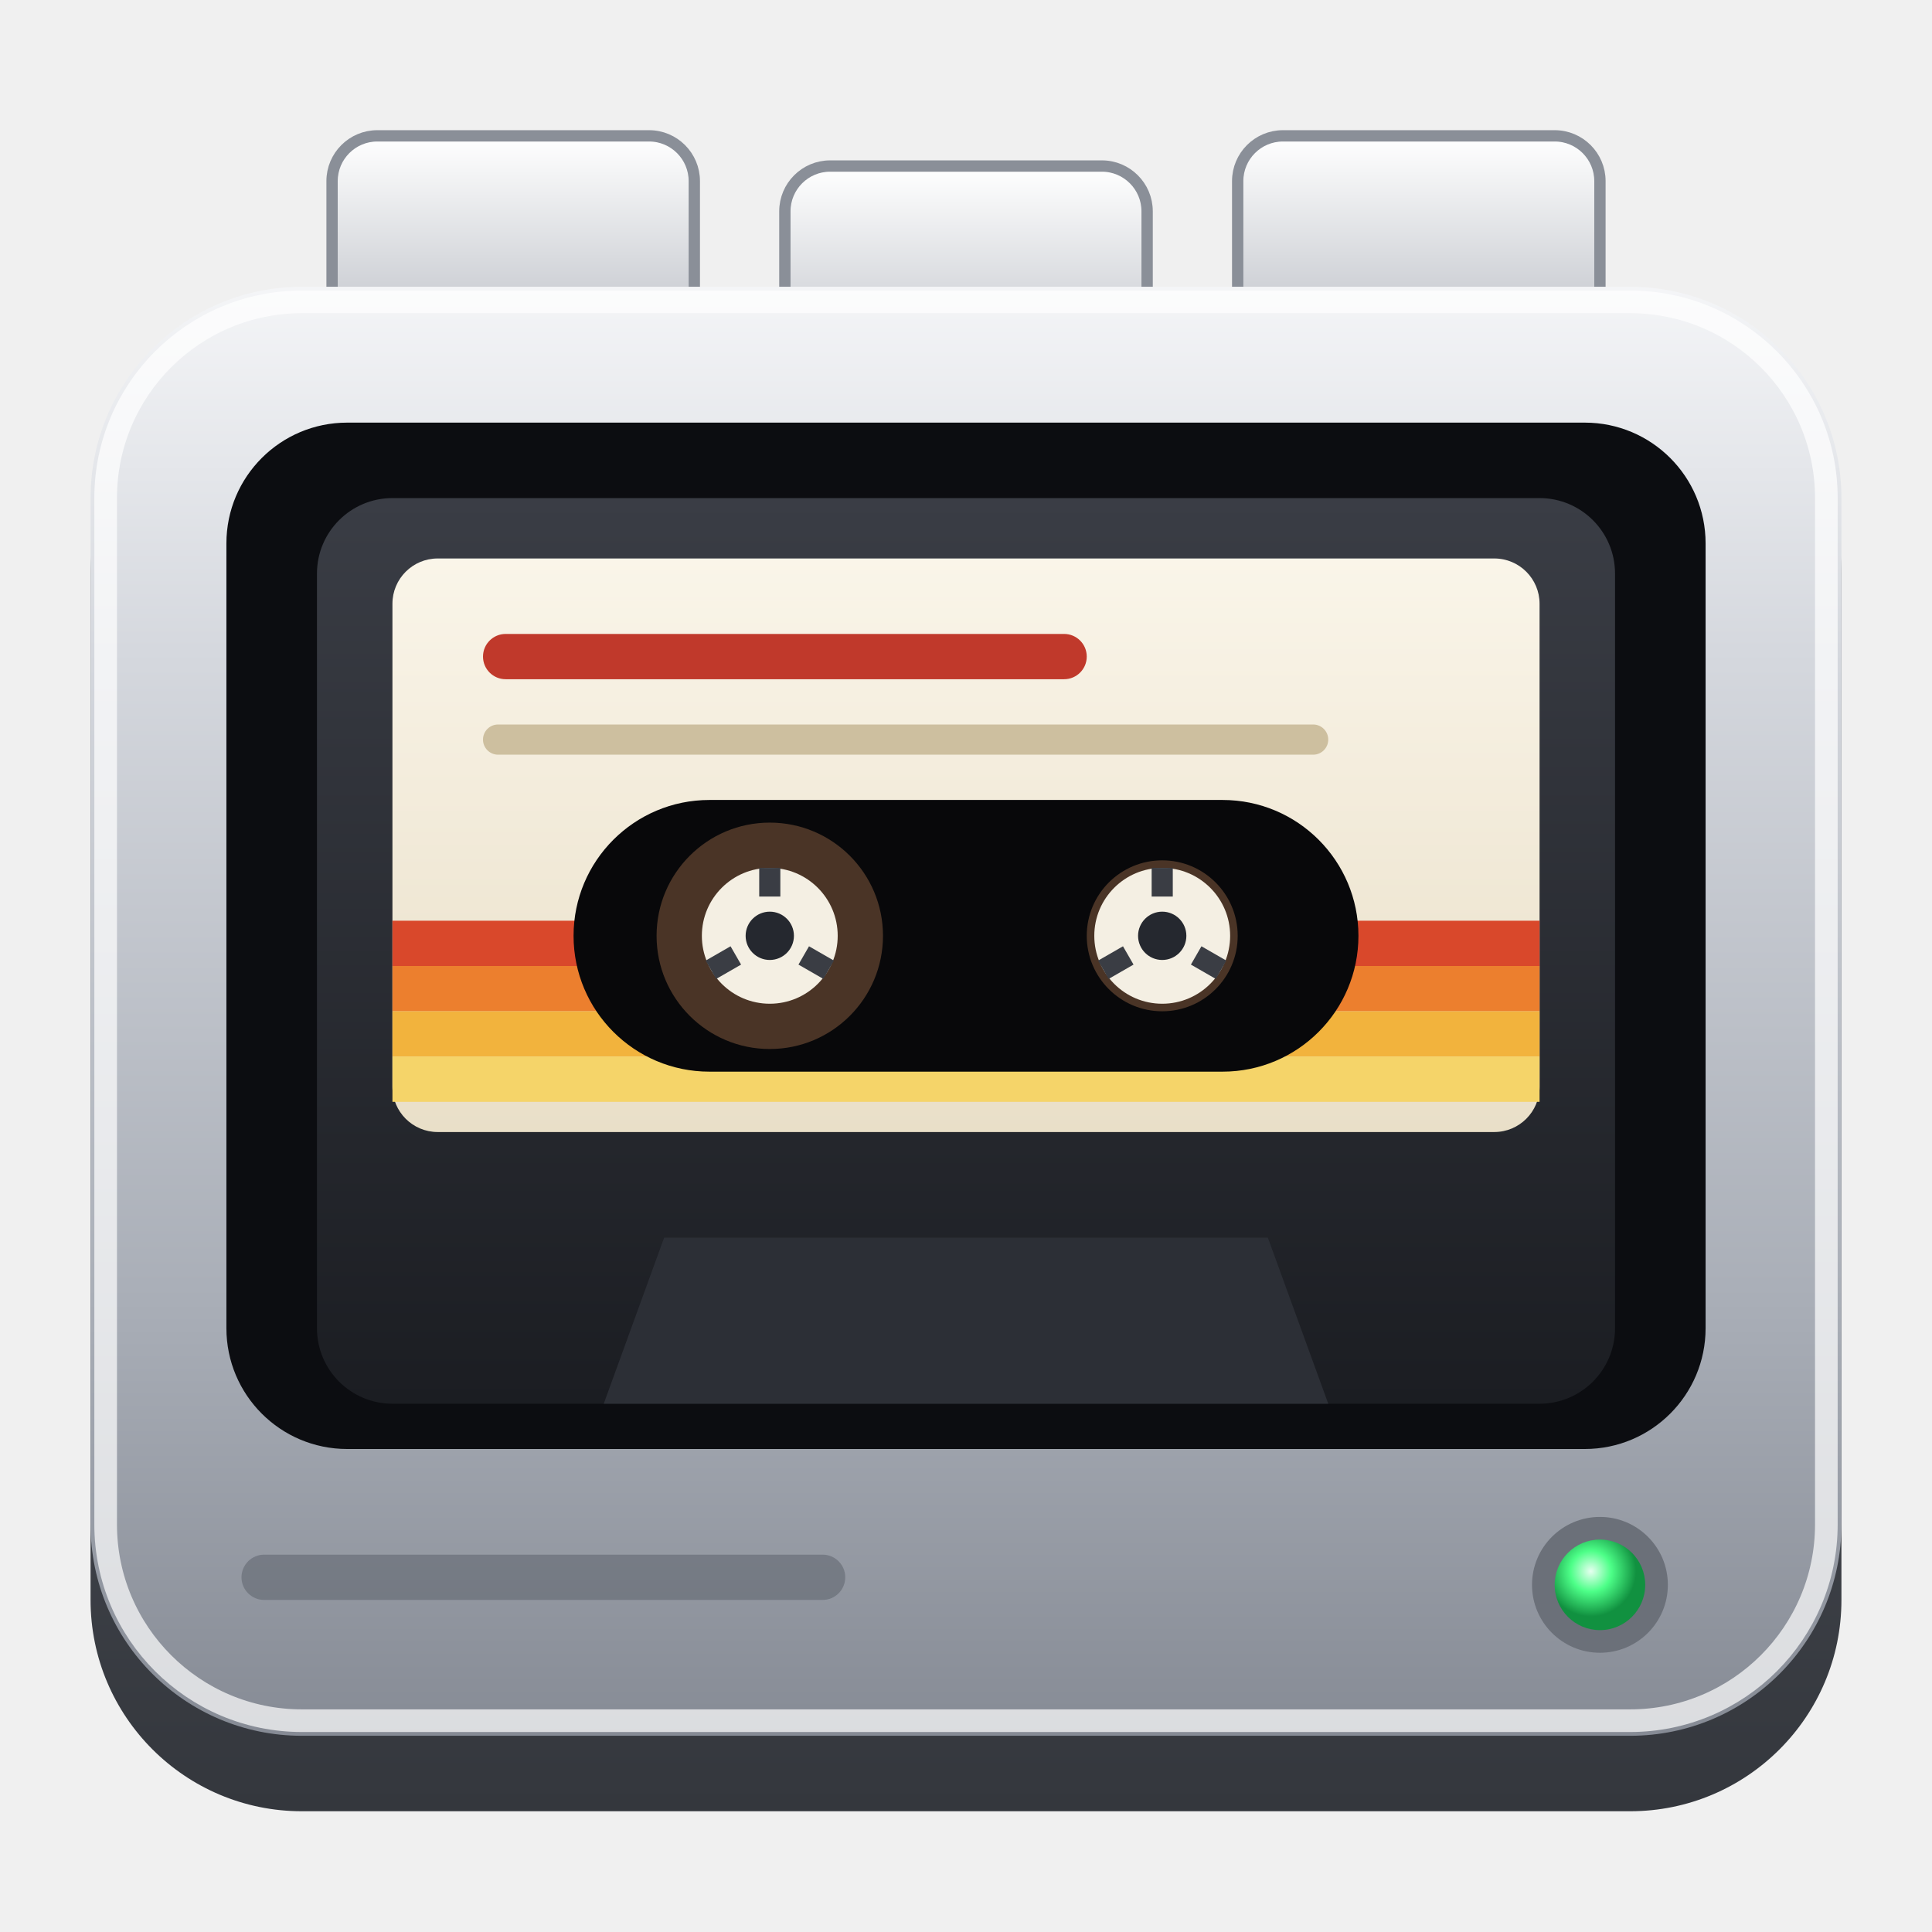
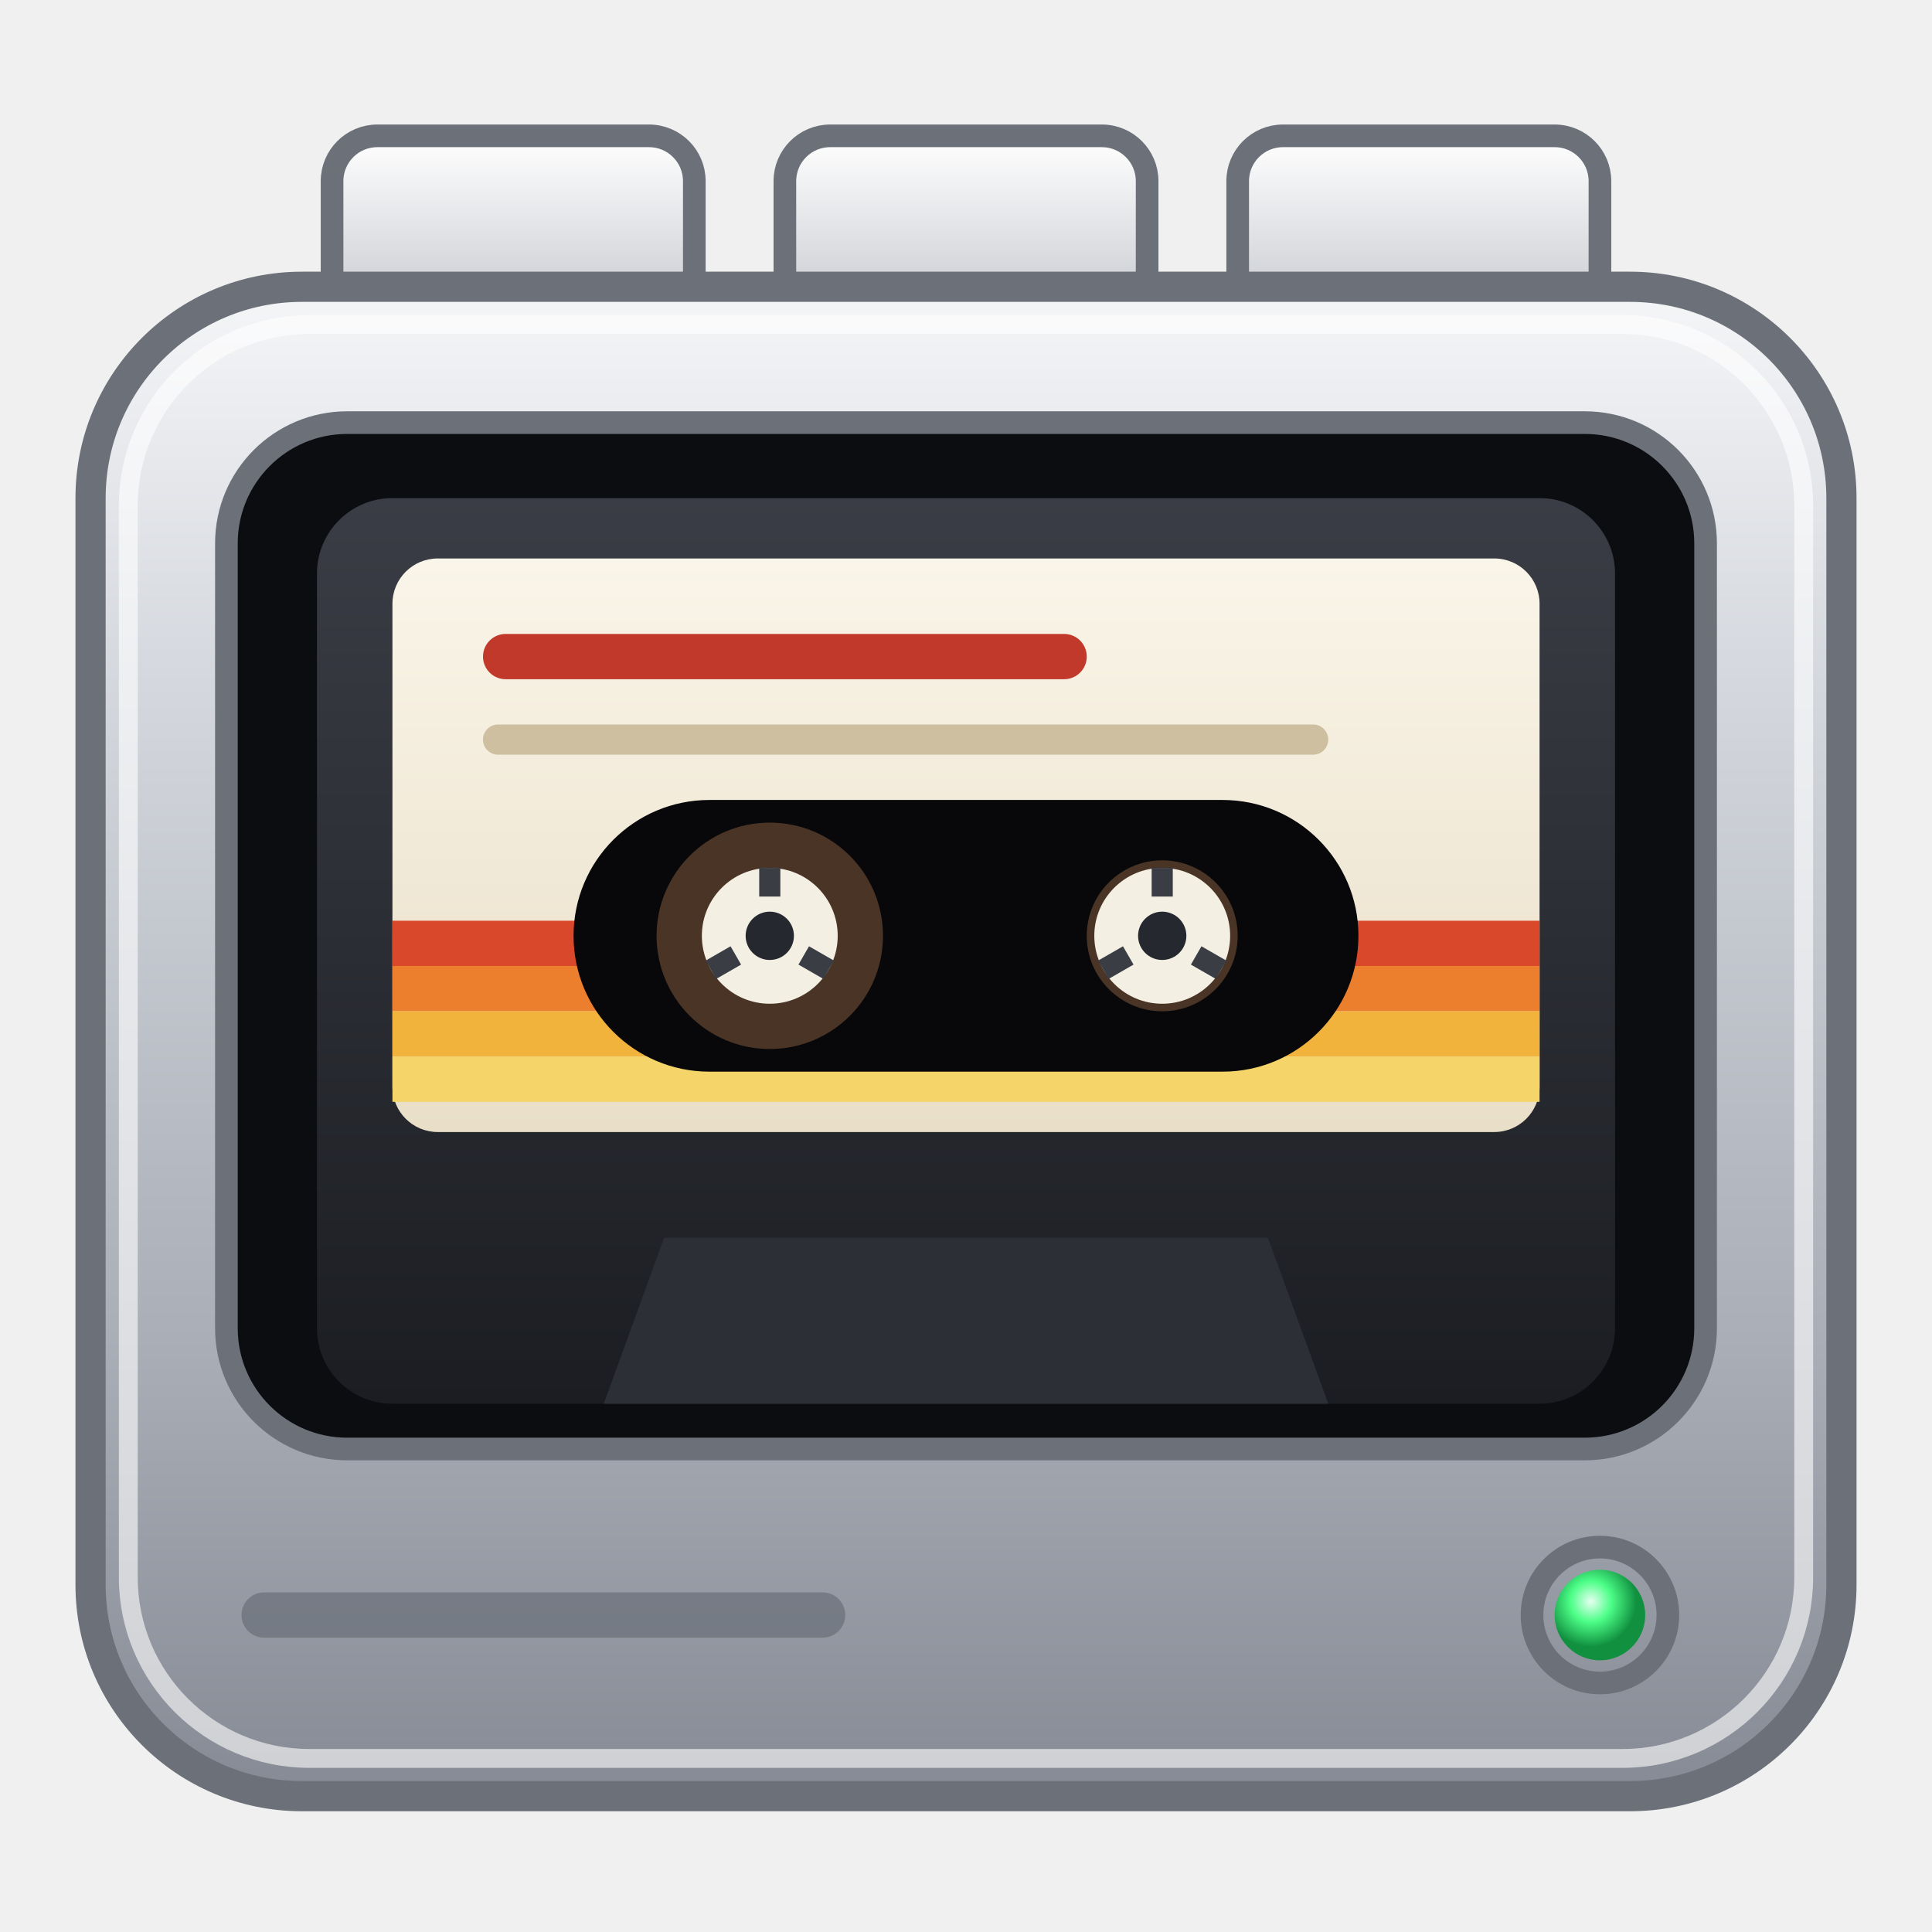
<svg xmlns="http://www.w3.org/2000/svg" viewBox="0 0 128 128">
  <defs>
    <linearGradient id="logo-metal" x1="0" y1="0" x2="0" y2="1">
      <stop offset="0" stop-color="#f4f5f7" />
      <stop offset="0.25" stop-color="#d5d8de" />
      <stop offset="0.7" stop-color="#a9aeb7" />
      <stop offset="1" stop-color="#868b95" />
-     </linearGradient>
-     <linearGradient id="logo-side" x1="0" y1="0" x2="0" y2="1">
-       <stop offset="0" stop-color="#5d626b" />
-       <stop offset="1" stop-color="#34373d" />
    </linearGradient>
    <linearGradient id="logo-key" x1="0" y1="0" x2="0" y2="1">
      <stop offset="0" stop-color="#fff" />
      <stop offset="1" stop-color="#b3b7bf" />
    </linearGradient>
    <linearGradient id="logo-shell" x1="0" y1="0" x2="0" y2="1">
      <stop offset="0" stop-color="#3a3d45" />
      <stop offset="1" stop-color="#1b1d22" />
    </linearGradient>
    <linearGradient id="logo-paper" x1="0" y1="0" x2="0" y2="1">
      <stop offset="0" stop-color="#faf5e9" />
      <stop offset="1" stop-color="#e9dfc8" />
    </linearGradient>
    <radialGradient id="logo-led" cx="0.4" cy="0.35">
      <stop offset="0" stop-color="#e6fff0" />
      <stop offset="0.45" stop-color="#4dff88" />
      <stop offset="1" stop-color="#119140" />
    </radialGradient>
  </defs>
-   <g>
-     <rect x="22" y="12" width="24" height="16" rx="3" fill="#6b7079" />
-     <rect x="22" y="9" width="24" height="16" rx="3" fill="url(#logo-key)" stroke="#8a8f98" stroke-width="0.75" />
-     <rect x="52" y="12" width="24" height="16" rx="3" fill="#6b7079" />
-     <rect x="52" y="11" width="24" height="16" rx="3" fill="url(#logo-key)" stroke="#8a8f98" stroke-width="0.75" />
-     <rect x="82" y="12" width="24" height="16" rx="3" fill="#6b7079" />
-     <rect x="82" y="9" width="24" height="16" rx="3" fill="url(#logo-key)" stroke="#8a8f98" stroke-width="0.75" />
+   <g fill="url(#logo-key)" stroke="#6b7079" stroke-width="1.5">
+     <rect x="22" y="9" width="24" height="16" rx="3" />
+     <rect x="52" y="9" width="24" height="16" rx="3" />
+     <rect x="82" y="9" width="24" height="16" rx="3" />
  </g>
-   <rect x="6" y="24" width="116" height="96" rx="14" fill="url(#logo-side)" />
-   <rect x="6" y="19" width="116" height="96" rx="14" fill="url(#logo-metal)" />
-   <rect x="7" y="20" width="114" height="94" rx="13" fill="none" stroke="#fff" stroke-opacity="0.7" stroke-width="1.5" />
-   <rect x="15" y="28" width="98" height="68" rx="8" fill="#0c0d11" />
+   <rect x="6" y="19" width="116" height="100" rx="14" fill="url(#logo-metal)" stroke="#6b7079" stroke-width="2" />
+   <rect x="8.5" y="21.5" width="111" height="95" rx="12" fill="none" stroke="#fff" stroke-opacity="0.6" stroke-width="1.25" />
+   <rect x="15" y="28" width="98" height="68" rx="8" fill="#0c0d11" stroke="#6b7079" stroke-width="1.5" />
  <rect x="21" y="33" width="86" height="60" rx="5" fill="url(#logo-shell)" />
  <rect x="26" y="37" width="76" height="38" rx="3" fill="url(#logo-paper)" />
  <rect x="26" y="61" width="76" height="3" fill="#d9482b" />
  <rect x="26" y="64" width="76" height="3" fill="#ec7f2e" />
  <rect x="26" y="67" width="76" height="3" fill="#f2b33d" />
  <rect x="26" y="70" width="76" height="3" fill="#f5d469" />
  <rect x="32" y="42" width="40" height="3" rx="1.5" fill="#c0392b" />
  <rect x="32" y="48" width="56" height="2" rx="1" fill="#cdbf9f" />
  <rect x="38" y="53" width="52" height="18" rx="9" fill="#08080a" />
  <circle cx="51" cy="62" r="7.5" fill="#4a3426" />
  <circle cx="77" cy="62" r="5" fill="#4a3426" />
  <g transform="translate(51 62)">
    <g class="reel">
      <circle r="4.5" fill="#f4efe3" />
      <path d="M0-4.5V-2.6M3.9 2.25 2.25 1.3M-3.9 2.25-2.25 1.3" stroke="#3a3d44" stroke-width="1.4" />
      <circle r="1.6" fill="#25282f" />
    </g>
  </g>
  <g transform="translate(77 62)">
    <g class="reel">
      <circle r="4.5" fill="#f4efe3" />
      <path d="M0-4.5V-2.6M3.9 2.25 2.25 1.3M-3.9 2.25-2.25 1.3" stroke="#3a3d44" stroke-width="1.4" />
      <circle r="1.6" fill="#25282f" />
    </g>
  </g>
  <path d="M40 93 L44 82 L84 82 L88 93 Z" fill="#2c2f36" />
-   <circle cx="106" cy="105" r="4.5" fill="#6b7079" />
-   <circle cx="106" cy="105" r="3" fill="url(#logo-led)" />
-   <rect x="16" y="103" width="40" height="3" rx="1.5" fill="#5d626b" fill-opacity="0.55" />
+   <circle cx="106" cy="107" r="4.5" fill="none" stroke="#6b7079" stroke-width="1.5" />
+   <circle cx="106" cy="107" r="3" fill="url(#logo-led)" />
+   <rect x="16" y="105.5" width="40" height="3" rx="1.5" fill="#5d626b" fill-opacity="0.55" />
</svg>
